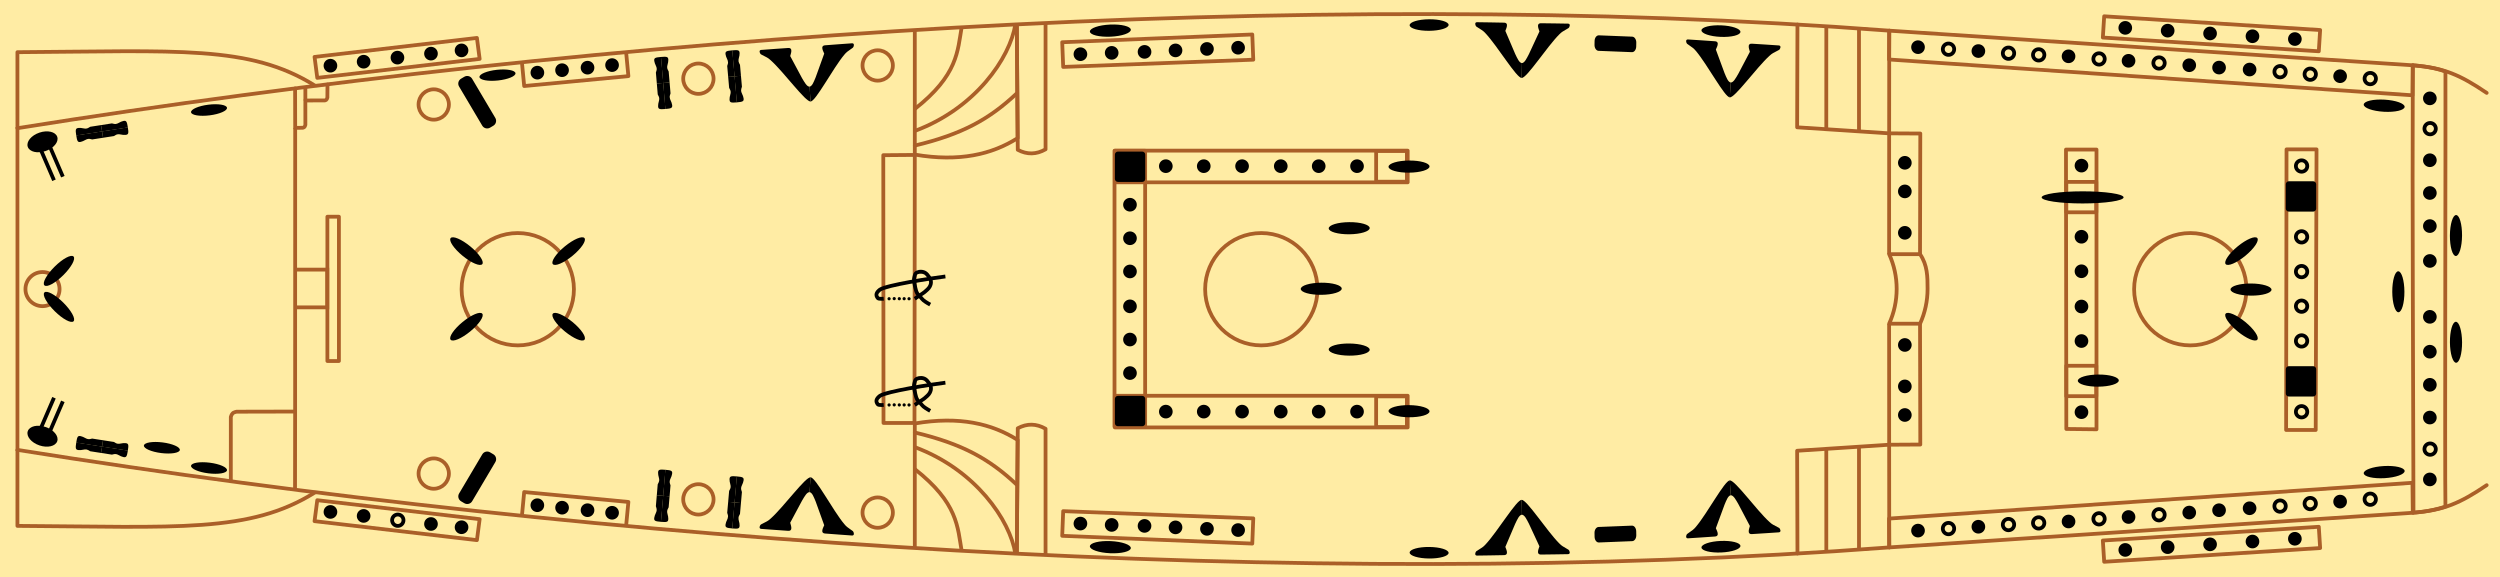
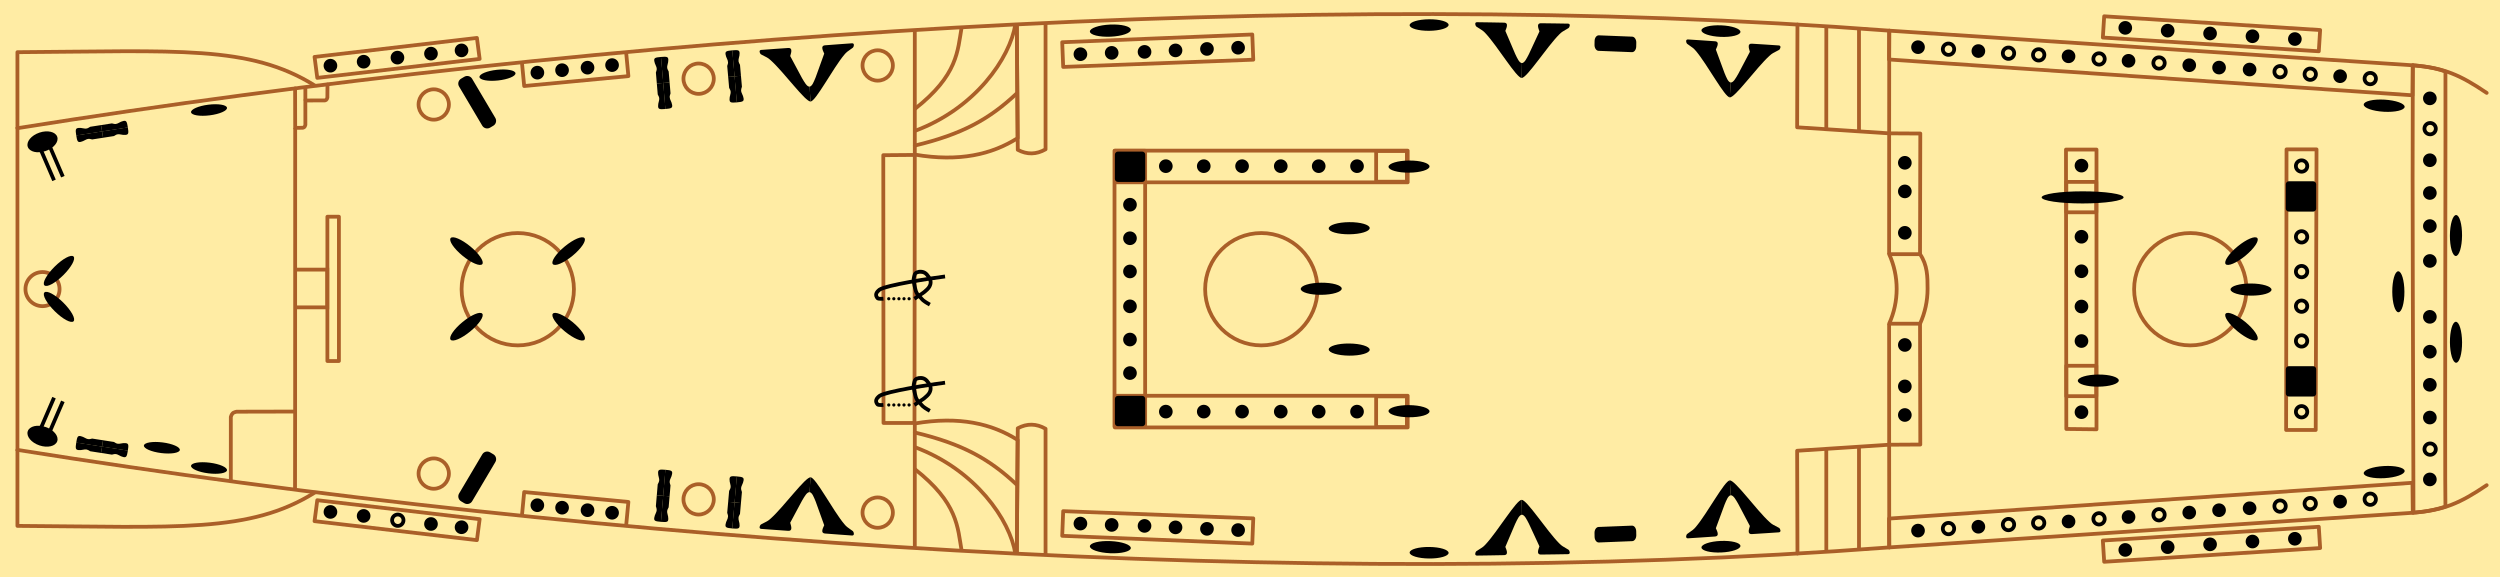
<svg xmlns="http://www.w3.org/2000/svg" xmlns:ns2="https://github.com/jolaf/rigging" xmlns:xlink="http://www.w3.org/1999/xlink" version="1.1" viewBox="1 -24 659 152">
  <style>/*  */
    #background {
      fill: #ffeca4;
    }
    #drawing, #wood {
      color: #aa5f28;
    }
    #wood {
      opacity: 0.5;
    }
    /*  */</style>
  <defs>
    <rect id="deckMask" x="277.27" y="-.809" width="220.71" height="146.64" fill="currentColor" />
    <g id="mastMask" stroke="currentColor">
      <path d="m425.11 59.525 26.5 26.5z" />
      <path d="m451.61 59.525-26.5 26.5z" />
    </g>
    <circle id="pipe" cx="160.87" cy="398.09" r="4" stroke="currentColor" />
    <circle id="pin" class="aura" transform="rotate(-8.2973)" cx="567.54" cy="28.152" r="1.8" fill="currentColor" />
    <circle id="pinhole" transform="rotate(-8.2973)" cx="607.21" cy="138.78" r="1.5" fill="none" stroke="currentColor" />
    <ellipse id="cleat" class="aura" transform="rotate(89.51)" cx="3.721" cy="-575.37" rx="1.6" ry="5.4" fill="currentColor" />
    <rect id="lcleat" class="aura" x="396.5" y="72.319" width="4" height="15" ry="1.5" fill="currentColor" />
-     <path id="quaterXcleat" class="aura" d="m42.185 13.735s-0.026-2.038-2e-3 -2.905c0.159-0.415 0.29-0.647 0.302-0.946 0.032-0.761-0.407-1.191-0.467-2.117-0.053-0.814 0.29-0.934 1.872-0.926v6.893z" fill="currentColor" />
    <g id="xcleat" class="aura" fill="currentColor">
-       <use xlink:href="#quaterXcleat" />
-       <use transform="matrix(-1,0,0,1,87.75,0)" xlink:href="#quaterXcleat" />
-       <use transform="matrix(1,0,0,-1,0,27.45)" xlink:href="#quaterXcleat" />
-       <use transform="rotate(180,43.875,13.725)" xlink:href="#quaterXcleat" />
-     </g>
-     <path id="halfKevel" d="m426.56 44.452c0.605 1.201 1.081 2.305 1.819 2.399-0.01 0.735 0.015 2.749 0 3.896-1.297 0.164-6.502-8.282-9.736-11.618-0.74-0.763-0.818-0.717-2.433-1.725-0.222-0.138-0.607-1.137 0.142-1.153 2.121-0.047 4.926 0.037 7.099 0.007 1.56-0.021 0.44 1.911 0.425 2.168" fill="currentColor" />
+       <path id="quarterXcleat" class="aura" d="m42.185 13.735s-0.026-2.038-2e-3 -2.905c0.159-0.415 0.29-0.647 0.302-0.946 0.032-0.761-0.407-1.191-0.467-2.117-0.053-0.814 0.29-0.934 1.872-0.926v6.893z" />
+       <use transform="matrix(-1,0,0,1,87.75,0)" xlink:href="#quarterXcleat" />
+       <use transform="matrix(1,0,0,-1,0,27.45)" xlink:href="#quarterXcleat" />
+       <use transform="rotate(180,43.875,13.725)" xlink:href="#quarterXcleat" />
+     </g>
    <g id="kevel" class="aura">
-       <use xlink:href="#halfKevel" />
-       <use transform="matrix(-1 0 0 1 856.74 0)" width="100%" height="100%" xlink:href="#halfKevel" />
+       <path id="halfKevel" d="m426.56 44.452c0.605 1.201 1.081 2.305 1.819 2.399-0.01 0.735 0.015 2.749 0 3.896-1.297 0.164-6.502-8.282-9.736-11.618-0.74-0.763-0.818-0.717-2.433-1.725-0.222-0.138-0.607-1.137 0.142-1.153 2.121-0.047 4.926 0.037 7.099 0.007 1.56-0.021 0.44 1.911 0.425 2.168" fill="currentColor" />
+       <use transform="matrix(-1 0 0 1 856.74 0)" xlink:href="#halfKevel" />
    </g>
    <rect id="fist" class="aura" x="287.16" y="40.706" width="8" height="8" rx=".8" ry=".8" fill="currentColor" />
    <g id="tackle" class="aura" fill="currentColor">
-       <path d="m633.92 129.82 0.918 0.396-3.977 9.219-0.918-0.396z" />
-       <path d="m631.58 128.87 0.918 0.396-3.977 9.219-0.92-0.396z" />
-       <ellipse transform="matrix(-.94693 -.32143 -.32143 .94693 0 0)" cx="-640.38" cy="-70.366" rx="4.104" ry="2.557" fill="#000" />
+       <path id="halfTackle" d="m633.92 129.82 0.918 0.396-3.977 9.219-0.918-0.396z" />
+       <use transform="translate(-2.3281 -.96875)" xlink:href="#halfTackle" />
+       <ellipse transform="matrix(-.94693 -.32143 -.32143 .94693 0 0)" cx="-640.38" cy="-70.366" rx="4.104" ry="2.557" />
    </g>
    <g id="knot" class="aura" fill="currentColor">
      <g fill-opacity="0">
        <rect x="662.21" y="352.48" width="11.369" height="3.748" />
        <rect x="670.88" y="349.13" width="3.123" height="7.121" />
        <rect x="673.19" y="349.88" width="1.812" height="6.996" />
      </g>
      <path d="m678.69 349.36c-2.013 0.246-5.878 0.818-9.482 1.478-1.802 0.33-3.537 0.682-4.945 1.029-1.408 0.347-2.446 0.644-3.053 1.043l-0.018 0.012-0.016 0.014c-0.479 0.375-0.88 0.793-1.043 1.336-0.163 0.543 0.01 1.177 0.482 1.674l0.031 0.033 0.035 0.025c0.22 0.163 0.398 0.178 0.588 0.205 0.19 0.027 0.386 0.035 0.57 0.037 0.368 5e-3 0.691-0.019 0.691-0.019l-0.076-0.998s-0.288 0.022-0.604 0.018c-0.158-2e-3 -0.32-0.01-0.441-0.027-0.081-0.011-0.077-0.012-0.09-0.014-0.241-0.274-0.291-0.445-0.23-0.646 0.064-0.214 0.307-0.516 0.688-0.818 0.306-0.197 1.359-0.564 2.725-0.9 1.375-0.339 3.095-0.689 4.885-1.018 3.58-0.656 7.443-1.228 9.424-1.471z" />
      <path d="m672.42 348.1c-0.465-0.022-0.923 0.066-1.311 0.229-0.408 0.171-0.686 0.499-0.809 0.811-0.122 0.312-0.151 0.585-0.234 0.865-0.144 0.483-0.088 1.007-0.01 1.543 0.078 0.536 0.2 1.065 0.285 1.428 0.17 0.724 0.285 1.148 0.66 1.758 0.024 0.038 0.07 0.067 0.096 0.105-0.209 0.132-0.688 0.469-0.688 0.469l0.521 0.854s0.573-0.406 0.85-0.58c0.302 0.324 0.563 0.688 0.873 0.947 0.652 0.547 1.848 1.191 1.848 1.191l0.482-0.877s-1.221-0.689-1.688-1.08c-0.256-0.214-0.442-0.485-0.691-0.746 0.434-0.293 0.655-0.394 0.979-0.668 0.496-0.421 1.126-0.912 1.475-1.568 0.289-0.544 0.46-1.089 0.369-1.754-0.061-0.444-0.291-0.879-0.586-1.33-0.295-0.451-0.648-0.883-1.068-1.164-0.415-0.278-0.888-0.41-1.353-0.432zm-0.924 1.15c0.448-0.188 1.275-0.186 1.721 0.111 0.218 0.146 0.544 0.506 0.789 0.881 0.245 0.374 0.415 0.798 0.432 0.918 0.063 0.463-0.011 0.678-0.262 1.15-0.191 0.359-0.738 0.847-1.24 1.273-0.288 0.245-0.563 0.39-1.016 0.693-0.014-0.022-0.051-0.047-0.064-0.068-0.323-0.525-0.37-0.744-0.539-1.463-0.084-0.359-0.2-0.864-0.27-1.344-0.07-0.48-0.071-0.953-0.023-1.113 0.108-0.363 0.153-0.643 0.209-0.785 0.056-0.142 0.06-0.168 0.264-0.254z" />
-       <circle cx="663.91" cy="355.73" r=".426" />
-       <circle cx="665.26" cy="355.7" r=".426" />
-       <circle cx="666.6" cy="355.72" r=".426" />
-       <circle cx="667.88" cy="355.72" r=".426" />
-       <circle cx="669.17" cy="355.73" r=".426" />
+       <circle id="knotDot" cx="663.91" cy="355.73" r=".426" />
+       <use transform="translate(1.34)" xlink:href="#knotDot" />
+       <use transform="translate(2.68)" xlink:href="#knotDot" />
+       <use transform="translate(4.02)" xlink:href="#knotDot" />
+       <use transform="translate(5.36)" xlink:href="#knotDot" />
    </g>
  </defs>
  <g id="background" fill="#ffeca4">
    <rect x="-20" y="-140" width="720" height="370" />
  </g>
  <g id="drawing" color="#aa5f28" fill="none" stroke="currentColor">
    <path class="rail" d="m645.62-5.151c-3.61-1.336-8.604-1.635-8.604-1.635-0.16 38.87 0.115 82.335 0.176 117.9 0 0 3.932-0.108 8.424-1.564-0.182-8.555 0.077-111.18 4e-3 -114.71h-2.6e-4" stroke-linejoin="round" />
    <path class="rail" d="m603.73 15.378h7.908l-0.217 73.963h-7.8l0.108-73.963" stroke-linecap="round" stroke-linejoin="round" />
    <circle class="solid" cx="578.36" cy="52.238" r="14.805" />
    <path class="rail" d="m545.59 15.428h8.047v73.736l-7.955-0.091-0.091-73.645" stroke-linecap="round" stroke-linejoin="round" stroke-width="1.002" />
    <path class="solid" d="m507.13 61.323c1.304-2.876 1.979-5.997 1.979-9.164 1e-5 -3.167-0.013-6.268-1.989-9.164h-8.138c1.304 2.876 1.979 5.997 1.979 9.164 0 3.167-0.675 6.288-1.979 9.164l8.147-3e-5" stroke-linecap="round" stroke-linejoin="round" stroke-width="1.002" />
    <circle class="solid " cx="333.48" cy="52.238" r="14.805" />
    <path class="rail" d="m302.86 88.464h-8.075v-72.72h8.075v72.72" stroke-linejoin="round" stroke-width="1.002" />
    <path class="solid" d="m242.14 16.839-8.306 0.069c-4e-3 16.806 0.062 53.776 0.058 70.582h8.168c4e-3 -16.806 0.076-53.845 0.08-70.651v-5e-5" stroke-linejoin="round" />
    <circle class="solid" cx="137.48" cy="52.238" r="14.805" />
    <rect class="solid" x="87.298" y="33.13" width="3.041" height="38.031" stroke-linejoin="round" />
    <path d="m78.789 47.072h8.482v9.949h-8.482" />
    <path class="solid" d="m87.327-1.708-0.031 3.419c-0.175 0.713-0.438 0.672-0.685 0.766l-5.121 0.009 0.005 6.425c-0.175 0.713-0.438 0.672-0.685 0.766l-1.999 0.035-0.023-10.387" stroke-linecap="round" stroke-linejoin="round" stroke-width="1.002" />
    <path d="m81.491 2.486v-3.563" stroke-linejoin="round" stroke-width="1.002" />
    <path d="m78.795 84.486 0.017-74.774" />
    <path class="solid" d="m61.845 102.71v-16.814c0.389-1.278 0.973-1.205 1.523-1.374l15.427-0.037-0.025 20.438" stroke-linecap="round" stroke-linejoin="round" stroke-width="1.002" />
    <circle class="solid" cx="12.204" cy="52.207" r="4.495" />
    <path d="m5.599 9.788v84.804" stroke-linecap="round" stroke-width=".991" />
    <g id="portDrawing">
      <path class="rail" d="m499-15.916 138.01 9.13-0.082 7.903-137.97-9.434 0.044-7.599" stroke-linejoin="round" />
      <rect class="rail" transform="matrix(.99798 .063452 -.063107 .99801 -36.919 -388.23)" x="614.66" y="330.18" width="57.042" height="5.615" fill-rule="evenodd" stroke-linecap="round" stroke-linejoin="round" stroke-miterlimit="0" stroke-width="1.002" />
      <rect class="solid" x="545.68" y="23.952" width="7.895" height="8.012" stroke-linejoin="round" />
      <path class="rail" d="m498.97 42.996 0.013-31.846 8.207 0.049-0.072 31.797" stroke-linejoin="round" />
      <path class="solid" d="m474.81-17.515-0.083 27.074 24.254 1.59 0.023-27.065" fill-rule="evenodd" stroke-linecap="round" stroke-linejoin="round" stroke-width="1.002" />
      <path d="m491.03 11.003v-27.13" />
      <path d="m482.41 10.058 6e-3 -26.716" />
      <rect class="solid" x="363.75" y="15.795" width="8.109" height="8.109" stroke-linejoin="round" />
      <rect class="rail" x="294.88" y="15.715" width="77.184" height="8.348" stroke-linejoin="round" />
      <path class="rail" d="m281-12.863 50.101-2.045s0.262 6.643 0.262 6.643l-50.107 1.907s-0.256-6.505-0.256-6.505" stroke-linecap="round" stroke-linejoin="round" />
      <g stroke-linejoin="round">
        <path class="solid" d="m269.03-17.595s0.253 33.082 0.253 33.082c2.441 1.306 4.882 1.261 7.324-0.126v-33.335" />
        <path class="solid" d="m242.14-15.905v32.655c11.722 2.006 20.363-0.062 27.109-4.348l-0.214-29.641" />
        <path d="m242.15 14.372c12.578-3.001 19.671-7.006 26.788-13.682" stroke-linecap="round" stroke-width="1.002" />
        <path d="m242.14 10.516c16.006-5.946 25.097-19.221 26.516-28.111" />
        <path d="m242.07 4.779c11.483-8.995 11.331-15.34 12.443-21.742" />
      </g>
      <use x="71.491" y="-404.834" width="100%" height="100%" xlink:href="#pipe" />
-       <use x="24.224" y="-401.346" width="100%" height="100%" xlink:href="#pipe" />
+       <use x="24.287" y="-401.346" width="100%" height="100%" xlink:href="#pipe" />
      <use x="-45.537" y="-394.546" width="100%" height="100%" xlink:href="#pipe" />
-       <path d="m166.06-10.062s0.583 6.126 0.583 6.126l-27.469 2.614-0.583-6.126" stroke-linejoin="round" stroke-width="1.002" />
+       <path d="m166.06-10.062s0.583 6.126 0.583 6.126l-27.469 2.614s-0.583-6.126-0.583-6.126" stroke-linejoin="round" stroke-width="1.002" />
      <rect class="rail" transform="matrix(.99324 -.11605 .1289 .99166 0 0)" x="84.382" y=".8" width="43.093" height="5.574" ry="0" stroke-linejoin="round" stroke-width="1" />
      <path class="solid" d="m5.599 9.788-0.007-20.032c42.219-0.257 61.235-1.949 78.382 8.79" fill-rule="evenodd" stroke-linejoin="round" stroke-width="1.002" />
      <path d="m5.599 9.788c154.59-24.72 339.77-37.357 493.41-25.704m138.01 9.13c8.188 0.64 12.488 2.55 19.468 7.271" stroke-linecap="round" />
    </g>
    <use id="starboardDrawing" transform="matrix(1 0 0 -1 0 104.38)" width="100%" height="100%" xlink:href="#portDrawing" />
  </g>
  <g display="none">
    <g id="deckMasks">
      <use class="deckMask" transform="matrix(.71785 0 0 1 299.43 -20.6)" width="100%" height="100%" color="#ffffff" ns2:deck="fore" xlink:href="#deckMask" />
      <use class="deckMask" transform="matrix(1.0033 0 0 1 -1.1 -20.6)" width="100%" height="100%" color="#ffffff" ns2:deck="main" xlink:href="#deckMask" />
      <use class="deckMask" transform="matrix(1.2311 0 0 1 -335.88 -20.6)" width="100%" height="100%" color="#ffffff" ns2:deck="stern" xlink:href="#deckMask" />
    </g>
  </g>
  <g display="none">
    <g id="mastMasks" color="#ff0000">
      <use class="mastMask" x="140" y="-20.6" width="100%" height="100%" ns2:mast="fore" xlink:href="#mastMask" />
      <use class="mastMask" x="-104.89" y="-20.6" width="100%" height="100%" ns2:mast="main" xlink:href="#mastMask" />
      <use class="mastMask" x="-300.966" y="-20.6" width="100%" height="100%" ns2:mast="mizzen" xlink:href="#mastMask" />
    </g>
  </g>
  <g id="points">
    <g ns2:deck="fore" ns2:rail="behindFront" ns2:side="port">
      <use transform="rotate(-89.1 631.84 -18.644)" width="100%" height="100%" xlink:href="#cleat" />
    </g>
    <g ns2:deck="fore" ns2:rail="behindFront" ns2:side="starboard">
      <use transform="matrix(.015714 .99988 .99988 -.015714 640.56 -509.11)" width="100%" height="100%" xlink:href="#cleat" />
    </g>
    <g ns2:deck="fore" ns2:isAcross="true" ns2:rail="frontRail" ns2:side="port">
      <use transform="translate(75.849 98.833)" width="100%" height="100%" xlink:href="#pin" />
      <use transform="translate(75.849 89.64)" width="100%" height="100%" xlink:href="#pin" />
      <use transform="translate(75.849 80.915)" width="100%" height="100%" xlink:href="#pin" />
      <use transform="translate(75.849 72.283)" width="100%" height="100%" xlink:href="#pin" />
      <use transform="translate(20.7 -39.787)" width="100%" height="100%" xlink:href="#pinhole" />
      <use transform="translate(75.849 55.97)" width="100%" height="100%" xlink:href="#pin" />
    </g>
    <g ns2:deck="fore" ns2:isAcross="true" ns2:rail="frontRail" ns2:side="starboard">
      <use transform="matrix(1 0 0 -1 75.849 5.4729)" width="100%" height="100%" xlink:href="#pin" />
      <use transform="matrix(1 0 0 -1 75.849 14.666)" width="100%" height="100%" xlink:href="#pin" />
      <use transform="matrix(1 0 0 -1 75.849 23.391)" width="100%" height="100%" xlink:href="#pin" />
      <use transform="matrix(1 0 0 -1 75.849 32.023)" width="100%" height="100%" xlink:href="#pin" />
      <use transform="matrix(1 0 0 -1 20.7 144.09)" width="100%" height="100%" xlink:href="#pinhole" />
      <use transform="matrix(1 0 0 -1 75.849 48.335)" width="100%" height="100%" xlink:href="#pin" />
    </g>
    <g ns2:deck="fore" ns2:rail="onDeckFront" ns2:side="port">
      <use transform="rotate(3.7858 525.83 819.64)" width="100%" height="100%" xlink:href="#cleat" />
    </g>
    <g ns2:deck="fore" ns2:rail="onDeckFront" ns2:side="center">
      <use transform="rotate(90.241 577.35 54.645)" width="100%" height="100%" xlink:href="#cleat" />
    </g>
    <g ns2:deck="fore" ns2:rail="onDeckFront" ns2:side="starboard">
      <use transform="matrix(.99782 -.066026 -.066026 -.99782 55.265 137.24)" width="100%" height="100%" xlink:href="#cleat" />
    </g>
    <g ns2:deck="fore" ns2:rail="sideRail" ns2:side="port">
      <use transform="rotate(3.8685 -92.77 -907.37)" width="100%" height="100%" xlink:href="#pin" />
      <use transform="rotate(3.8685 1466.9 -1553.8)" width="100%" height="100%" xlink:href="#pinhole" />
      <use transform="rotate(3.8685 -99.963 -671.32)" width="100%" height="100%" xlink:href="#pin" />
      <use transform="rotate(3.8685 1459.2 -1319.1)" width="100%" height="100%" xlink:href="#pinhole" />
      <use transform="rotate(3.8685 1456.7 -1201.1)" width="100%" height="100%" xlink:href="#pinhole" />
      <use transform="rotate(3.8685 -108.57 -318.72)" width="100%" height="100%" xlink:href="#pin" />
      <use transform="rotate(3.8685 1448.7 -965.03)" width="100%" height="100%" xlink:href="#pinhole" />
      <use transform="rotate(3.8685 -118.21 -83.962)" width="100%" height="100%" xlink:href="#pin" />
      <use transform="rotate(3.8685 1440.8 -730.36)" width="100%" height="100%" xlink:href="#pinhole" />
      <use transform="rotate(3.8685 -127.54 153.53)" width="100%" height="100%" xlink:href="#pin" />
      <use transform="rotate(3.8685 -132.74 270.21)" width="100%" height="100%" xlink:href="#pin" />
      <use transform="rotate(3.8685 -136.38 389.63)" width="100%" height="100%" xlink:href="#pin" />
      <use transform="rotate(3.8685 1422.8 -256.77)" width="100%" height="100%" xlink:href="#pinhole" />
      <use transform="rotate(3.8685 1417 -138.78)" width="100%" height="100%" xlink:href="#pinhole" />
      <use transform="rotate(3.8685 -150.43 743.75)" width="100%" height="100%" xlink:href="#pin" />
      <use transform="rotate(3.8685 1407.8 96.012)" width="100%" height="100%" xlink:href="#pinhole" />
    </g>
    <g ns2:deck="fore" ns2:rail="sideRail" ns2:side="starboard">
      <use transform="matrix(.99772 -.067466 -.067466 -.99772 -61.428 100.11)" width="100%" height="100%" xlink:href="#pin" />
      <use transform="matrix(.99772 -.067466 -.067466 -.99772 -101.49 206.81)" width="100%" height="100%" xlink:href="#pinhole" />
      <use transform="matrix(.99772 -.067466 -.067466 -.99772 -45.519 99.09)" width="100%" height="100%" xlink:href="#pin" />
      <use transform="matrix(.99772 -.067466 -.067466 -.99772 -85.673 205.75)" width="100%" height="100%" xlink:href="#pinhole" />
      <use transform="matrix(.99772 -.067466 -.067466 -.99772 -77.719 205.32)" width="100%" height="100%" xlink:href="#pinhole" />
      <use transform="matrix(.99772 -.067466 -.067466 -.99772 -21.75 97.707)" width="100%" height="100%" xlink:href="#pin" />
      <use transform="matrix(.99772 -.067466 -.067466 -.99772 -61.808 204.24)" width="100%" height="100%" xlink:href="#pinhole" />
      <use transform="matrix(.99772 -.067466 -.067466 -.99772 -5.9338 96.522)" width="100%" height="100%" xlink:href="#pin" />
      <use transform="matrix(.99772 -.067466 -.067466 -.99772 -45.994 203.17)" width="100%" height="100%" xlink:href="#pinhole" />
      <use transform="matrix(.99772 -.067466 -.067466 -.99772 10.067 95.352)" width="100%" height="100%" xlink:href="#pin" />
      <use transform="matrix(.99772 -.067466 -.067466 -.99772 17.927 94.735)" width="100%" height="100%" xlink:href="#pin" />
      <use transform="matrix(.99772 -.067466 -.067466 -.99772 25.976 94.217)" width="100%" height="100%" xlink:href="#pin" />
      <use transform="matrix(.99772 -.067466 -.067466 -.99772 -14.083 200.88)" width="100%" height="100%" xlink:href="#pinhole" />
      <use transform="matrix(.99772 -.067466 -.067466 -.99772 -6.136 200.22)" width="100%" height="100%" xlink:href="#pinhole" />
      <use transform="matrix(.99772 -.067466 -.067466 -.99772 49.835 92.463)" width="100%" height="100%" xlink:href="#pin" />
      <use transform="matrix(.99772 -.067466 -.067466 -.99772 9.6834 199.07)" width="100%" height="100%" xlink:href="#pinhole" />
    </g>
    <g ns2:deck="fore" ns2:rail="shroudsRail" ns2:side="port">
      <use transform="rotate(3.7695 -4.6641 -102.8)" width="100%" height="100%" xlink:href="#pin" />
      <use transform="rotate(3.7695 -10.267 67.386)" width="100%" height="100%" xlink:href="#pin" />
      <use transform="rotate(3.7695 -15.87 237.57)" width="100%" height="100%" xlink:href="#pin" />
      <use transform="rotate(3.7695 -21.472 407.74)" width="100%" height="100%" xlink:href="#pin" />
      <use transform="rotate(3.7695 -27.075 577.92)" width="100%" height="100%" xlink:href="#pin" />
    </g>
    <g ns2:deck="fore" ns2:rail="shroudsRail" ns2:side="starboard">
      <use transform="matrix(.99784 -.065742 -.065742 -.99784 -6.7682 104.22)" width="100%" height="100%" xlink:href="#pin" />
      <use transform="matrix(.99784 -.065742 -.065742 -.99784 4.4079 103.49)" width="100%" height="100%" xlink:href="#pin" />
      <use transform="matrix(.99784 -.065742 -.065742 -.99784 15.584 102.75)" width="100%" height="100%" xlink:href="#pin" />
      <use transform="matrix(.99784 -.065742 -.065742 -.99784 26.759 102.01)" width="100%" height="100%" xlink:href="#pin" />
      <use transform="matrix(.99784 -.065742 -.065742 -.99784 37.935 101.28)" width="100%" height="100%" xlink:href="#pin" />
    </g>
    <g ns2:side="port">
      <use transform="translate(-13.186 -2.1063)" width="100%" height="100%" xlink:href="#pinhole" />
      <use transform="translate(-13.186 -11.266)" width="100%" height="100%" xlink:href="#pinhole" />
      <use transform="translate(-13.186 -29.938)" width="100%" height="100%" xlink:href="#pinhole" />
    </g>
    <g ns2:side="starboard">
      <use transform="matrix(1 0 0 -1 -13.186 106.41)" width="100%" height="100%" xlink:href="#pinhole" />
      <use transform="matrix(1 0 0 -1 -13.186 115.57)" width="100%" height="100%" xlink:href="#pinhole" />
      <use transform="matrix(1 0 0 -1 -13.186 134.24)" width="100%" height="100%" xlink:href="#pinhole" />
    </g>
    <g ns2:deck="fore" ns2:rail="frontFists" ns2:side="port">
      <use transform="translate(316.38 -16.925)" width="100%" height="100%" xlink:href="#fist" />
    </g>
    <g ns2:deck="fore" ns2:rail="frontFists" ns2:side="starboard">
      <use transform="matrix(1 0 0 -1 316.38 121.23)" width="100%" height="100%" xlink:href="#fist" />
    </g>
    <g ns2:deck="fore" ns2:rail="atMastFront" ns2:side="port">
      <use transform="matrix(.76693 -.64173 -.64173 -.76693 149.81 410.51)" width="100%" height="100%" xlink:href="#cleat" />
    </g>
    <g ns2:deck="fore" ns2:rail="atMastFront" ns2:side="center">
      <use transform="rotate(.87139 -2934.8 1274)" width="100%" height="100%" xlink:href="#cleat" />
    </g>
    <g ns2:deck="fore" ns2:rail="atMastFront" ns2:side="starboard">
      <use transform="rotate(39.921 496.45 53.135)" width="100%" height="100%" xlink:href="#cleat" />
    </g>
    <g ns2:deck="fore" ns2:isAcross="true" ns2:rail="behindMastRail" ns2:side="port">
      <use transform="translate(-15.985 101.55)" width="100%" height="100%" xlink:href="#pin" />
      <use transform="translate(-15.985 92.452)" width="100%" height="100%" xlink:href="#pin" />
      <use transform="translate(-15.985 73.703)" width="100%" height="100%" xlink:href="#pin" />
    </g>
    <g ns2:deck="fore" ns2:isAcross="true" ns2:rail="behindMastRail" ns2:side="starboard">
      <use transform="matrix(1 0 0 -1 -15.985 2.7541)" width="100%" height="100%" xlink:href="#pin" />
      <use transform="matrix(1 0 0 -1 -15.985 11.854)" width="100%" height="100%" xlink:href="#pin" />
      <use transform="matrix(1 0 0 -1 -15.985 30.603)" width="100%" height="100%" xlink:href="#pin" />
    </g>
    <g ns2:deck="fore" ns2:rail="backPillars" ns2:side="port">
      <use transform="matrix(-1.9999 -.007457 .014915 -.99997 1700.7 31.123)" width="100%" height="100%" xlink:href="#cleat" />
    </g>
    <g ns2:deck="fore" ns2:rail="backPillars" ns2:side="starboard">
      <use transform="rotate(.038274 -115492 -31800)" width="100%" height="100%" xlink:href="#cleat" />
    </g>
    <g ns2:deck="fore" ns2:isAcross="true" ns2:rail="backRail" ns2:side="port">
      <use transform="translate(-62.546 91.416)" width="100%" height="100%" xlink:href="#pin" />
      <use transform="translate(-62.546 80.498)" width="100%" height="100%" xlink:href="#pin" />
      <use transform="translate(-62.546 72.958)" width="100%" height="100%" xlink:href="#pin" />
    </g>
    <g ns2:deck="fore" ns2:isAcross="true" ns2:rail="backRail" ns2:side="starboard">
      <use transform="matrix(1 0 0 -1 -62.546 12.889)" width="100%" height="100%" xlink:href="#pin" />
      <use transform="matrix(1 0 0 -1 -62.546 23.808)" width="100%" height="100%" xlink:href="#pin" />
      <use transform="matrix(1 0 0 -1 -62.546 31.348)" width="100%" height="100%" xlink:href="#pin" />
    </g>
    <g ns2:deck="main" ns2:rail="bulwark" ns2:side="port">
      <use transform="matrix(.95074 0 0 .95074 -169.32 -16.259)" width="100%" height="100%" xlink:href="#cleat" />
      <use transform="rotate(.89998 3866.4 -1648)" width="100%" height="100%" xlink:href="#kevel" />
      <use transform="matrix(-.01972 1.022 -.73281 -.029126 493.17 -417.41)" width="100%" height="100%" xlink:href="#lcleat" />
      <use transform="matrix(.95039 .048001 -.048001 .95039 -92.251 -42.279)" width="100%" height="100%" xlink:href="#cleat" />
      <use transform="rotate(3.7685 1188.8 460.96)" width="100%" height="100%" xlink:href="#kevel" />
    </g>
    <g ns2:deck="main" ns2:rail="bulwark" ns2:side="starboard">
      <use transform="matrix(.95074 0 0 -.95074 -169.32 120.56)" width="100%" height="100%" xlink:href="#cleat" />
      <use transform="matrix(.99988 -.015707 -.015707 -.99988 -25.413 165.24)" width="100%" height="100%" xlink:href="#kevel" />
      <use transform="matrix(-.01972 -1.022 -.73281 .029126 493.17 521.72)" width="100%" height="100%" xlink:href="#lcleat" />
      <use transform="matrix(.95039 -.048001 -.048001 -.95039 -92.251 146.59)" width="100%" height="100%" xlink:href="#cleat" />
      <use transform="matrix(.99784 -.065725 -.065725 -.99784 32.866 181.44)" width="100%" height="100%" xlink:href="#kevel" />
    </g>
    <g ns2:deck="main" ns2:rail="frontPillars" ns2:side="port">
      <use transform="translate(-202.96 21.115)" width="100%" height="100%" xlink:href="#cleat" />
    </g>
    <g ns2:deck="main" ns2:rail="frontPillars" ns2:side="starboard">
      <use transform="matrix(1 0 0 -1 -202.96 83.191)" width="100%" height="100%" xlink:href="#cleat" />
    </g>
    <g ns2:deck="main" ns2:rail="onDeckFront" ns2:side="port">
      <use transform="translate(-218.73 37.358)" width="100%" height="100%" xlink:href="#cleat" />
    </g>
    <g ns2:deck="main" ns2:rail="onDeckFront" ns2:side="starboard">
      <use transform="matrix(1 0 0 -1 -218.73 66.948)" width="100%" height="100%" xlink:href="#cleat" />
    </g>
    <g ns2:deck="main" ns2:rail="atMastFront" ns2:side="center">
      <use transform="rotate(180 462.33 25.459)" width="100%" height="100%" xlink:href="#cleat" />
    </g>
    <g ns2:deck="main" ns2:rail="sideMastRail" ns2:side="port">
      <use transform="translate(-257.35 73.846)" width="100%" height="100%" xlink:href="#pin" />
      <use transform="translate(-247.35 73.846)" width="100%" height="100%" xlink:href="#pin" />
      <use transform="translate(-237.25 73.846)" width="100%" height="100%" xlink:href="#pin" />
      <use transform="translate(-227.05 73.846)" width="100%" height="100%" xlink:href="#pin" />
      <use transform="translate(-217.05 73.846)" width="100%" height="100%" xlink:href="#pin" />
      <use transform="translate(-206.95 73.846)" width="100%" height="100%" xlink:href="#pin" />
    </g>
    <g ns2:deck="main" ns2:rail="sideMastRail" ns2:side="starboard">
      <use transform="matrix(1 0 0 -1 -257.35 30.46)" width="100%" height="100%" xlink:href="#pin" />
      <use transform="matrix(1 0 0 -1 -247.35 30.46)" width="100%" height="100%" xlink:href="#pin" />
      <use transform="matrix(1 0 0 -1 -237.25 30.46)" width="100%" height="100%" xlink:href="#pin" />
      <use transform="matrix(1 0 0 -1 -227.05 30.46)" width="100%" height="100%" xlink:href="#pin" />
      <use transform="matrix(1 0 0 -1 -217.05 30.46)" width="100%" height="100%" xlink:href="#pin" />
      <use transform="matrix(1 0 0 -1 -206.95 30.46)" width="100%" height="100%" xlink:href="#pin" />
    </g>
    <g ns2:deck="main" ns2:rail="backFists" ns2:side="port">
      <use transform="translate(7.7263 -24.752)" width="100%" height="100%" xlink:href="#fist" />
    </g>
    <g ns2:deck="main" ns2:rail="backFists" ns2:side="starboard">
      <use transform="matrix(1 0 0 -1 7.7263 129.06)" width="100%" height="100%" xlink:href="#fist" />
    </g>
    <g ns2:deck="main" ns2:isAcross="true" ns2:rail="behindMastRail" ns2:side="port">
      <use transform="translate(-266.8 101.6)" width="100%" height="100%" xlink:href="#pin" />
      <use transform="translate(-266.8 92.847)" width="100%" height="100%" xlink:href="#pin" />
      <use transform="translate(-266.8 84.008)" width="100%" height="100%" xlink:href="#pin" />
    </g>
    <g ns2:deck="main" ns2:isAcross="true" ns2:rail="behindMastRail" ns2:side="starboard">
      <use transform="matrix(1 0 0 -1 -266.8 2.7081)" width="100%" height="100%" xlink:href="#pin" />
      <use transform="matrix(1 0 0 -1 -266.8 11.459)" width="100%" height="100%" xlink:href="#pin" />
      <use transform="matrix(1 0 0 -1 -266.8 20.298)" width="100%" height="100%" xlink:href="#pin" />
    </g>
    <g ns2:deck="main" ns2:rail="sideRail" ns2:side="port">
      <use transform="rotate(-2.2774 1540.9 7008.1)" width="100%" height="100%" xlink:href="#pin" />
      <use transform="rotate(-2.2774 1536.1 6800.6)" width="100%" height="100%" xlink:href="#pin" />
      <use transform="rotate(-2.2774 1533.9 6582.6)" width="100%" height="100%" xlink:href="#pin" />
      <use transform="rotate(-2.2774 1528.2 6377)" width="100%" height="100%" xlink:href="#pin" />
      <use transform="rotate(-2.2774 1522.7 6168.3)" width="100%" height="100%" xlink:href="#pin" />
      <use transform="rotate(-2.2774 1518.7 5961.7)" width="100%" height="100%" xlink:href="#pin" />
    </g>
    <g ns2:deck="main" ns2:rail="sideRail" ns2:side="starboard">
      <use transform="matrix(.99921 .039738 .039738 -.99921 -277.27 37.537)" width="100%" height="100%" xlink:href="#pin" />
      <use transform="matrix(.99921 .039738 .039738 -.99921 -269.03 37.891)" width="100%" height="100%" xlink:href="#pin" />
      <use transform="matrix(.99921 .039738 .039738 -.99921 -260.37 38.148)" width="100%" height="100%" xlink:href="#pin" />
      <use transform="matrix(.99921 .039738 .039738 -.99921 -252.2 38.537)" width="100%" height="100%" xlink:href="#pin" />
      <use transform="matrix(.99921 .039738 .039738 -.99921 -243.91 38.922)" width="100%" height="100%" xlink:href="#pin" />
      <use transform="matrix(.99921 .039738 .039738 -.99921 -235.7 39.243)" width="100%" height="100%" xlink:href="#pin" />
    </g>
    <g ns2:deck="main" ns2:rail="aboveRail" ns2:side="port">
      <use transform="rotate(-2.0865 30.155 7725.9)" width="100%" height="100%" xlink:href="#cleat" />
    </g>
    <g ns2:deck="main" ns2:rail="aboveRail" ns2:side="starboard">
      <use transform="matrix(.99934 .036409 .036409 -.99934 -281.27 98.086)" width="100%" height="100%" xlink:href="#cleat" />
    </g>
    <g ns2:deck="stern" ns2:rail="bulwark" ns2:side="port">
      <use transform="rotate(-30.64 122.33 537.31)" width="100%" height="100%" xlink:href="#lcleat" />
      <use transform="matrix(.8798 -.086775 .086775 .8798 -373.98 46.791)" width="100%" height="100%" xlink:href="#cleat" />
      <use transform="rotate(-4.8377 -77.797 -1556)" width="100%" height="100%" xlink:href="#xcleat" />
      <use transform="rotate(-5.0377 -80.762 -1708.6)" width="100%" height="100%" xlink:href="#xcleat" />
      <use transform="rotate(-4.1732 -337.25 2959.3)" width="100%" height="100%" xlink:href="#kevel" />
    </g>
    <g ns2:deck="stern" ns2:rail="bulwark" ns2:side="starboard">
      <use transform="matrix(.86039 .50964 .50964 -.86039 -256.75 -32.473)" width="100%" height="100%" xlink:href="#lcleat" />
      <use transform="matrix(.99644 .084334 .084334 -.99644 130.94 116.67)" width="100%" height="100%" xlink:href="#xcleat" />
      <use transform="matrix(.99614 .087812 .087812 -.99614 149.72 118.26)" width="100%" height="100%" xlink:href="#xcleat" />
      <use transform="matrix(.99735 .072772 .072772 -.99735 -216.25 121.27)" width="100%" height="100%" xlink:href="#kevel" />
    </g>
-     <g transform="translate(.35355)" ns2:deck="stern" ns2:rail="atFront" ns2:side="center">
+     <g transform="translate(.26517)" ns2:deck="stern" ns2:rail="atFront" ns2:side="center">
      <use transform="translate(-428.9 -300.98)" width="100%" height="100%" xlink:href="#knot" />
    </g>
-     <g transform="translate(.35355)" ns2:deck="stern" ns2:rail="aboveLadder" ns2:side="starboard">
+     <g transform="translate(.26517)" ns2:deck="stern" ns2:rail="aboveLadder" ns2:side="starboard">
      <use transform="translate(-428.9 -272.98)" width="100%" height="100%" xlink:href="#knot" />
    </g>
    <g ns2:deck="stern" ns2:rail="sideRail" ns2:side="port">
      <use transform="rotate(-.99998 3172.8 24207)" width="100%" height="100%" xlink:href="#pin" />
      <use transform="rotate(-.99998 3138.8 23834)" width="100%" height="100%" xlink:href="#pin" />
      <use transform="rotate(-.99998 3104.2 23449)" width="100%" height="100%" xlink:href="#pin" />
      <use transform="rotate(-.99998 3068.6 23078)" width="100%" height="100%" xlink:href="#pin" />
    </g>
    <g ns2:deck="stern" ns2:rail="sideRail" ns2:side="starboard">
      <use transform="matrix(.99985 .017452 .017452 -.99985 -421.99 45.269)" width="100%" height="100%" xlink:href="#pin" />
      <use transform="matrix(.99985 .017452 .017452 -.99985 -415.47 45.919)" width="100%" height="100%" xlink:href="#pin" />
      <use transform="matrix(.99985 .017452 .017452 -.99985 -408.76 46.581)" width="100%" height="100%" xlink:href="#pin" />
      <use transform="matrix(.99985 .017452 .017452 -.99985 -402.29 47.259)" width="100%" height="100%" xlink:href="#pin" />
    </g>
    <g ns2:deck="stern" ns2:rail="shroudsRail" ns2:side="port">
      <use transform="rotate(-.7 4203.3 39058)" width="100%" height="100%" xlink:href="#pin" />
      <use transform="rotate(-.7 4121.7 38341)" width="100%" height="100%" xlink:href="#pin" />
      <use transform="rotate(-.7 4038.3 37611)" width="100%" height="100%" xlink:href="#pin" />
      <use transform="rotate(-.7 3956.6 36887)" width="100%" height="100%" xlink:href="#pin" />
      <use transform="rotate(-.7 3890.7 36227)" width="100%" height="100%" xlink:href="#pin" />
    </g>
    <g ns2:deck="stern" ns2:rail="shroudsRail" ns2:side="starboard">
      <use transform="matrix(.99992 .012217 .012217 -.99992 -476.85 49.996)" width="100%" height="100%" xlink:href="#pin" />
      <use transform="matrix(.99992 .012217 .012217 -.99992 -468.1 51.047)" width="100%" height="100%" xlink:href="#pin" />
      <use transform="matrix(.99992 .012217 .012217 -.99992 -515.58 155.24)" width="100%" height="100%" xlink:href="#pinhole" />
      <use transform="matrix(.99992 .012217 .012217 -.99992 -450.35 53.175)" width="100%" height="100%" xlink:href="#pin" />
      <use transform="matrix(.99992 .012217 .012217 -.99992 -442.29 54.03)" width="100%" height="100%" xlink:href="#pin" />
    </g>
    <g ns2:deck="stern" ns2:rail="atMast" ns2:side="port">
      <use transform="rotate(219.92 357.55 102.47)" width="100%" height="100%" xlink:href="#cleat" />
      <use transform="matrix(.76693 -.64173 -.64173 -.76693 -291.15 410.51)" width="100%" height="100%" xlink:href="#cleat" />
    </g>
    <g ns2:deck="stern" ns2:rail="atMast" ns2:side="starboard">
      <use transform="matrix(-.76693 .64173 .64173 .76693 566 -306.2)" width="100%" height="100%" xlink:href="#cleat" />
      <use transform="rotate(39.921 275.97 -553.92)" width="100%" height="100%" xlink:href="#cleat" />
    </g>
    <g ns2:deck="stern" ns2:rail="poopBulwark" ns2:side="port">
      <use transform="matrix(1 0 0 -1 -616.81 152.59)" width="100%" height="100%" xlink:href="#tackle" />
      <use transform="rotate(81.139 37.687 2.8545)" width="100%" height="100%" xlink:href="#xcleat" />
      <use transform="matrix(.87815 -.10212 .10212 .87815 -449.05 64.812)" width="100%" height="100%" xlink:href="#cleat" />
    </g>
    <g ns2:deck="stern" ns2:rail="poopBulwark" ns2:side="starboard">
      <use transform="translate(-616.81 -48.222)" width="100%" height="100%" xlink:href="#tackle" />
      <use transform="matrix(.15404 -.98806 -.98806 -.15404 34.702 139.19)" width="100%" height="100%" xlink:href="#xcleat" />
      <use transform="matrix(.87815 .10212 .10212 -.87815 -461.48 34.213)" width="100%" height="100%" xlink:href="#cleat" />
      <use transform="matrix(.87815 .10212 .10212 -.87815 -449.05 39.556)" width="100%" height="100%" xlink:href="#cleat" />
    </g>
    <g ns2:deck="stern" ns2:ignoreDeck="true" ns2:rail="poopFlagstaff" ns2:side="port">
      <use transform="rotate(-44.188 355.84 711.44)" width="100%" height="100%" xlink:href="#cleat" />
    </g>
    <g ns2:deck="stern" ns2:ignoreDeck="true" ns2:rail="poopFlagstaff" ns2:side="starboard">
      <use transform="matrix(.71706 .69702 .69702 -.71706 -395.2 -345.02)" width="100%" height="100%" xlink:href="#cleat" />
    </g>
  </g>
</svg>
